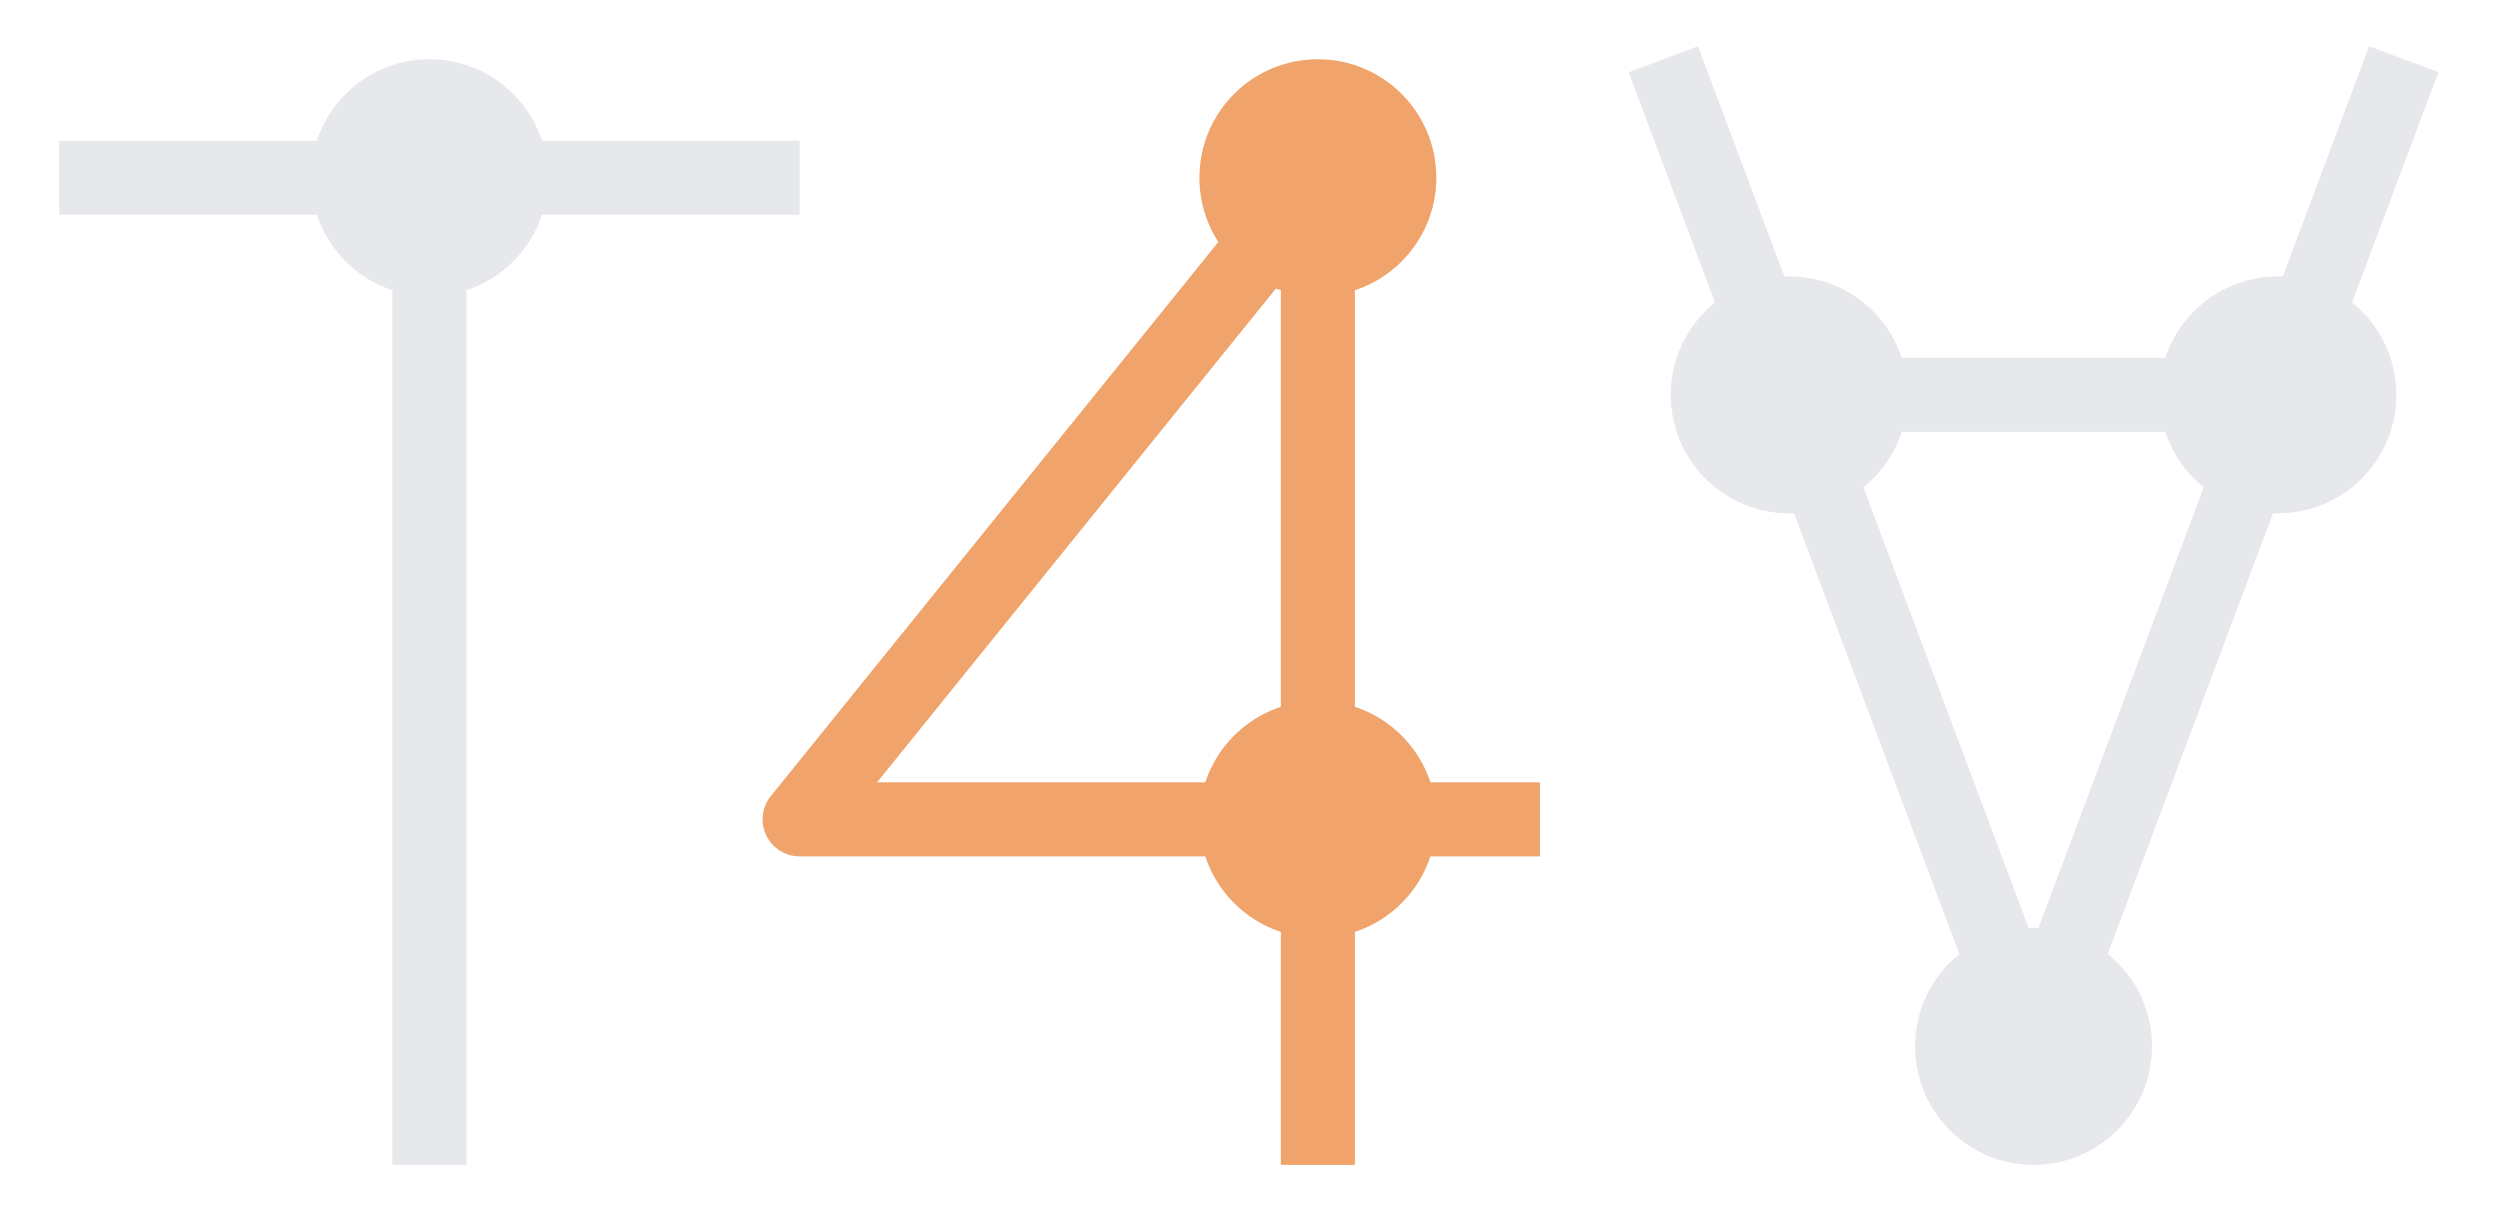
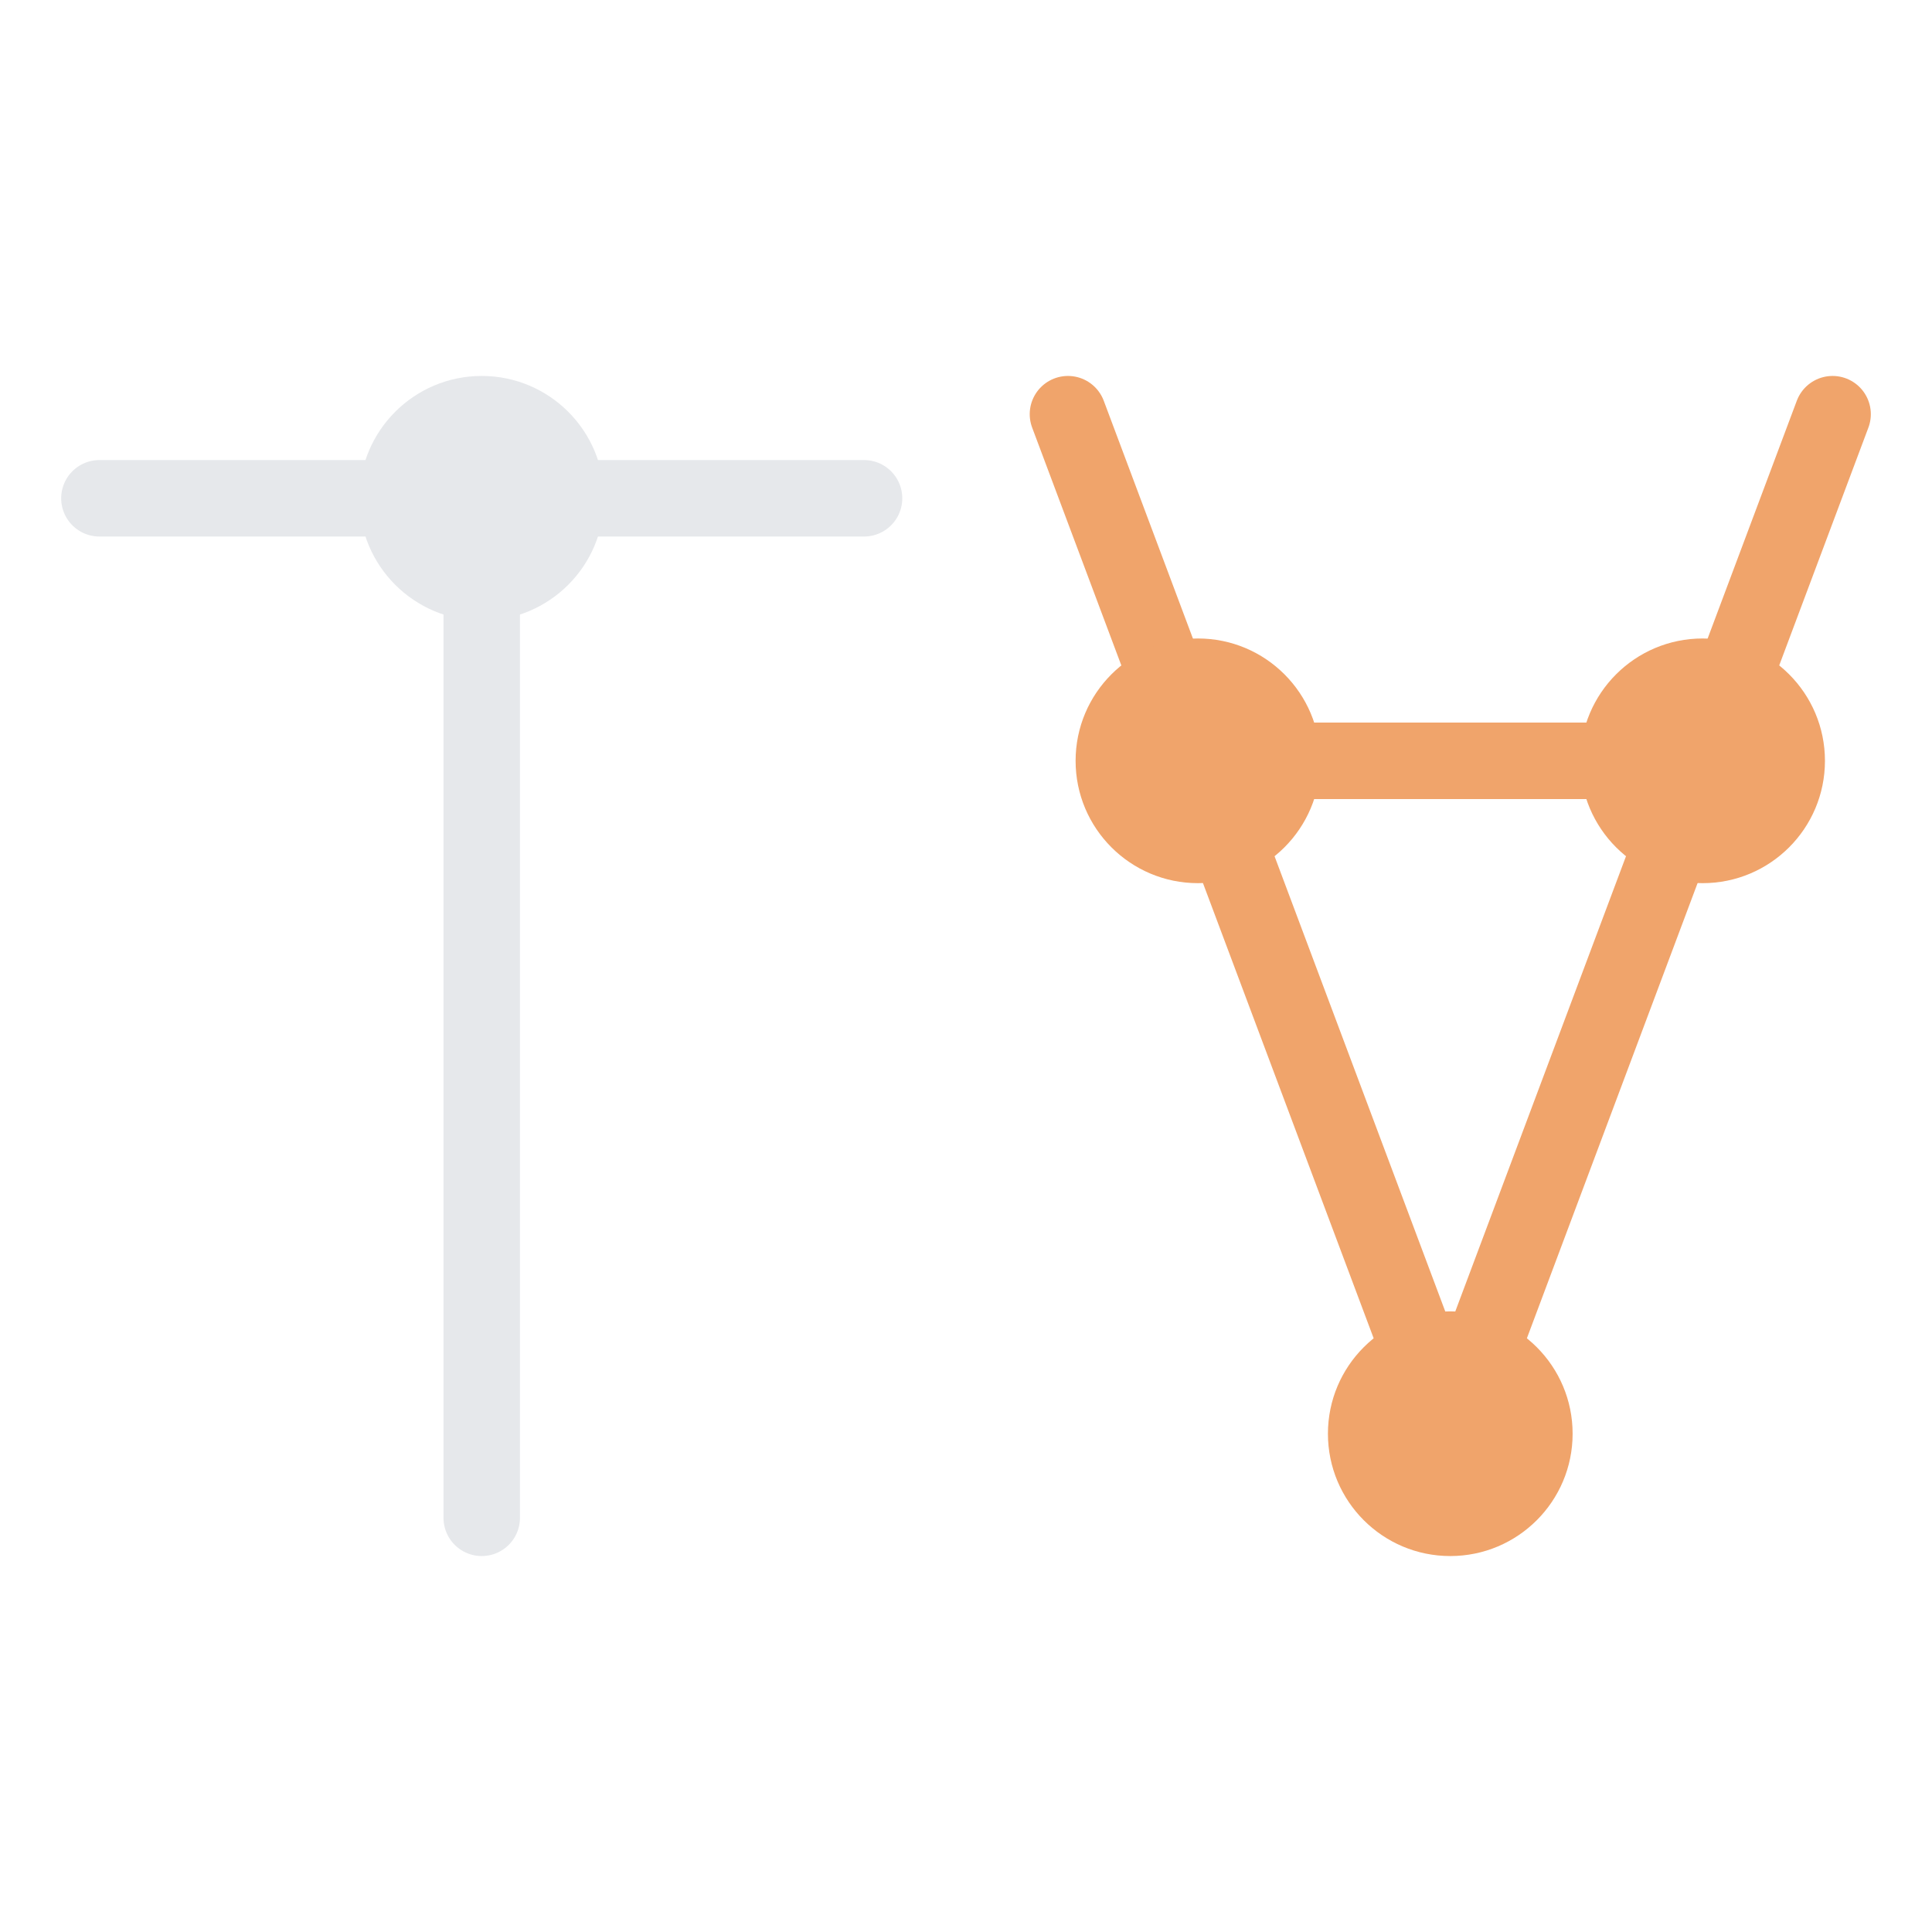
- <svg xmlns="http://www.w3.org/2000/svg" viewBox="-12.00 4.00 506.50 248.00" role="img" aria-labelledby="t">
-   <g fill="none" stroke-width="15.00" stroke-linecap="butt" stroke-linejoin="round">
-     <g stroke="#e6e8eb">
-       <path d="M0.0 40.0H150.0M75.0 40.0V240.0" />
-       <path d="M325.0 16.0L400.0 216.0L475.0 16.0M350.50 84.00H449.50" />
-     </g>
-     <g stroke="#f0a46b">
-       <path d="M255.0 40.0L150.0 170.0H300.0M255.0 40.0V240.0" />
-     </g>
+ <svg xmlns="http://www.w3.org/2000/svg" viewBox="-19.50 -57.75 379.00 379.00" role="img" aria-labelledby="t">
+   <g fill="none" stroke-width="15.00" stroke-linecap="round" stroke-linejoin="round">
+     <path stroke="#e6e8eb" d="M0 40.0H150.0M75.0 40.0V240.0" />
+     <path stroke="#f0a46b" d="M190.0 23.50L265.0 223.50L340.0 23.50M215.50 91.50H314.50" />
  </g>
  <g fill="#e6e8eb">
    <circle cx="75.00" cy="40.00" r="24.00" />
-     <circle cx="350.50" cy="84.00" r="24.00" />
-     <circle cx="449.50" cy="84.00" r="24.00" />
-     <circle cx="400.00" cy="216.00" r="24.00" />
  </g>
  <g fill="#f0a46b">
-     <circle cx="255.00" cy="40.00" r="24.00" />
-     <circle cx="255.00" cy="170.00" r="24.00" />
+     <circle cx="215.50" cy="91.50" r="24.00" />
+     <circle cx="314.50" cy="91.50" r="24.00" />
+     <circle cx="265.00" cy="223.50" r="24.00" />
  </g>
</svg>
